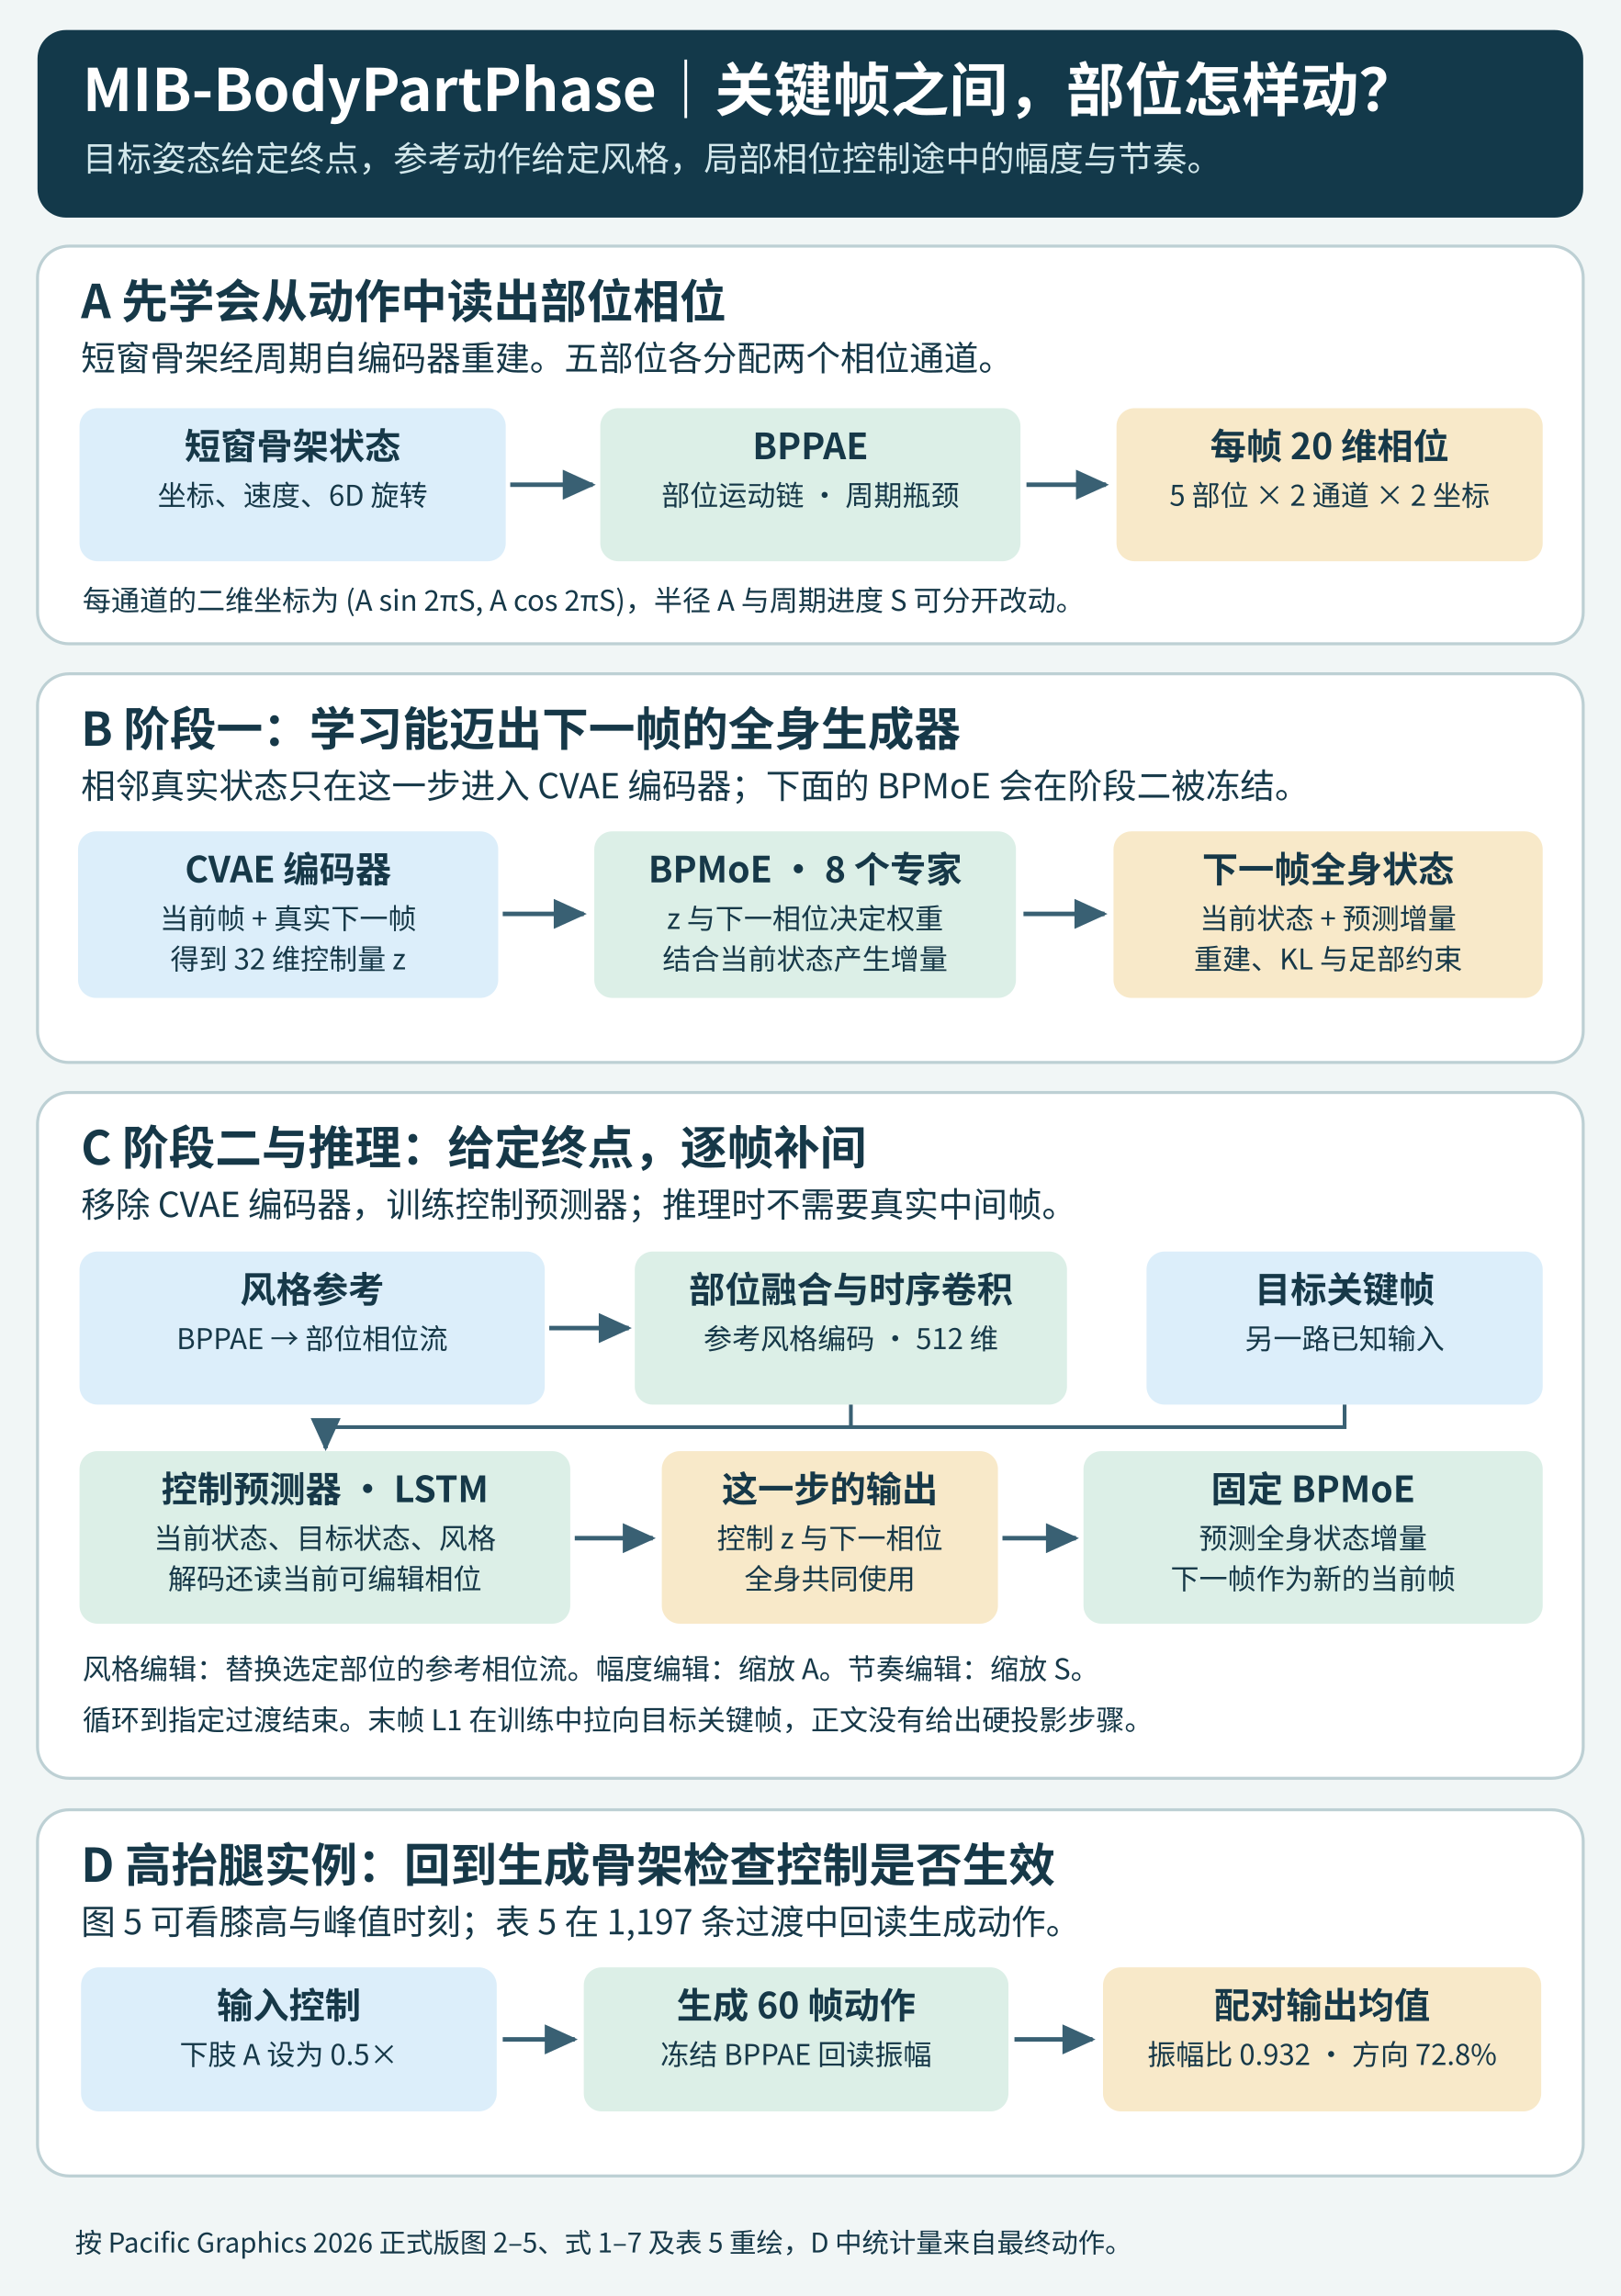
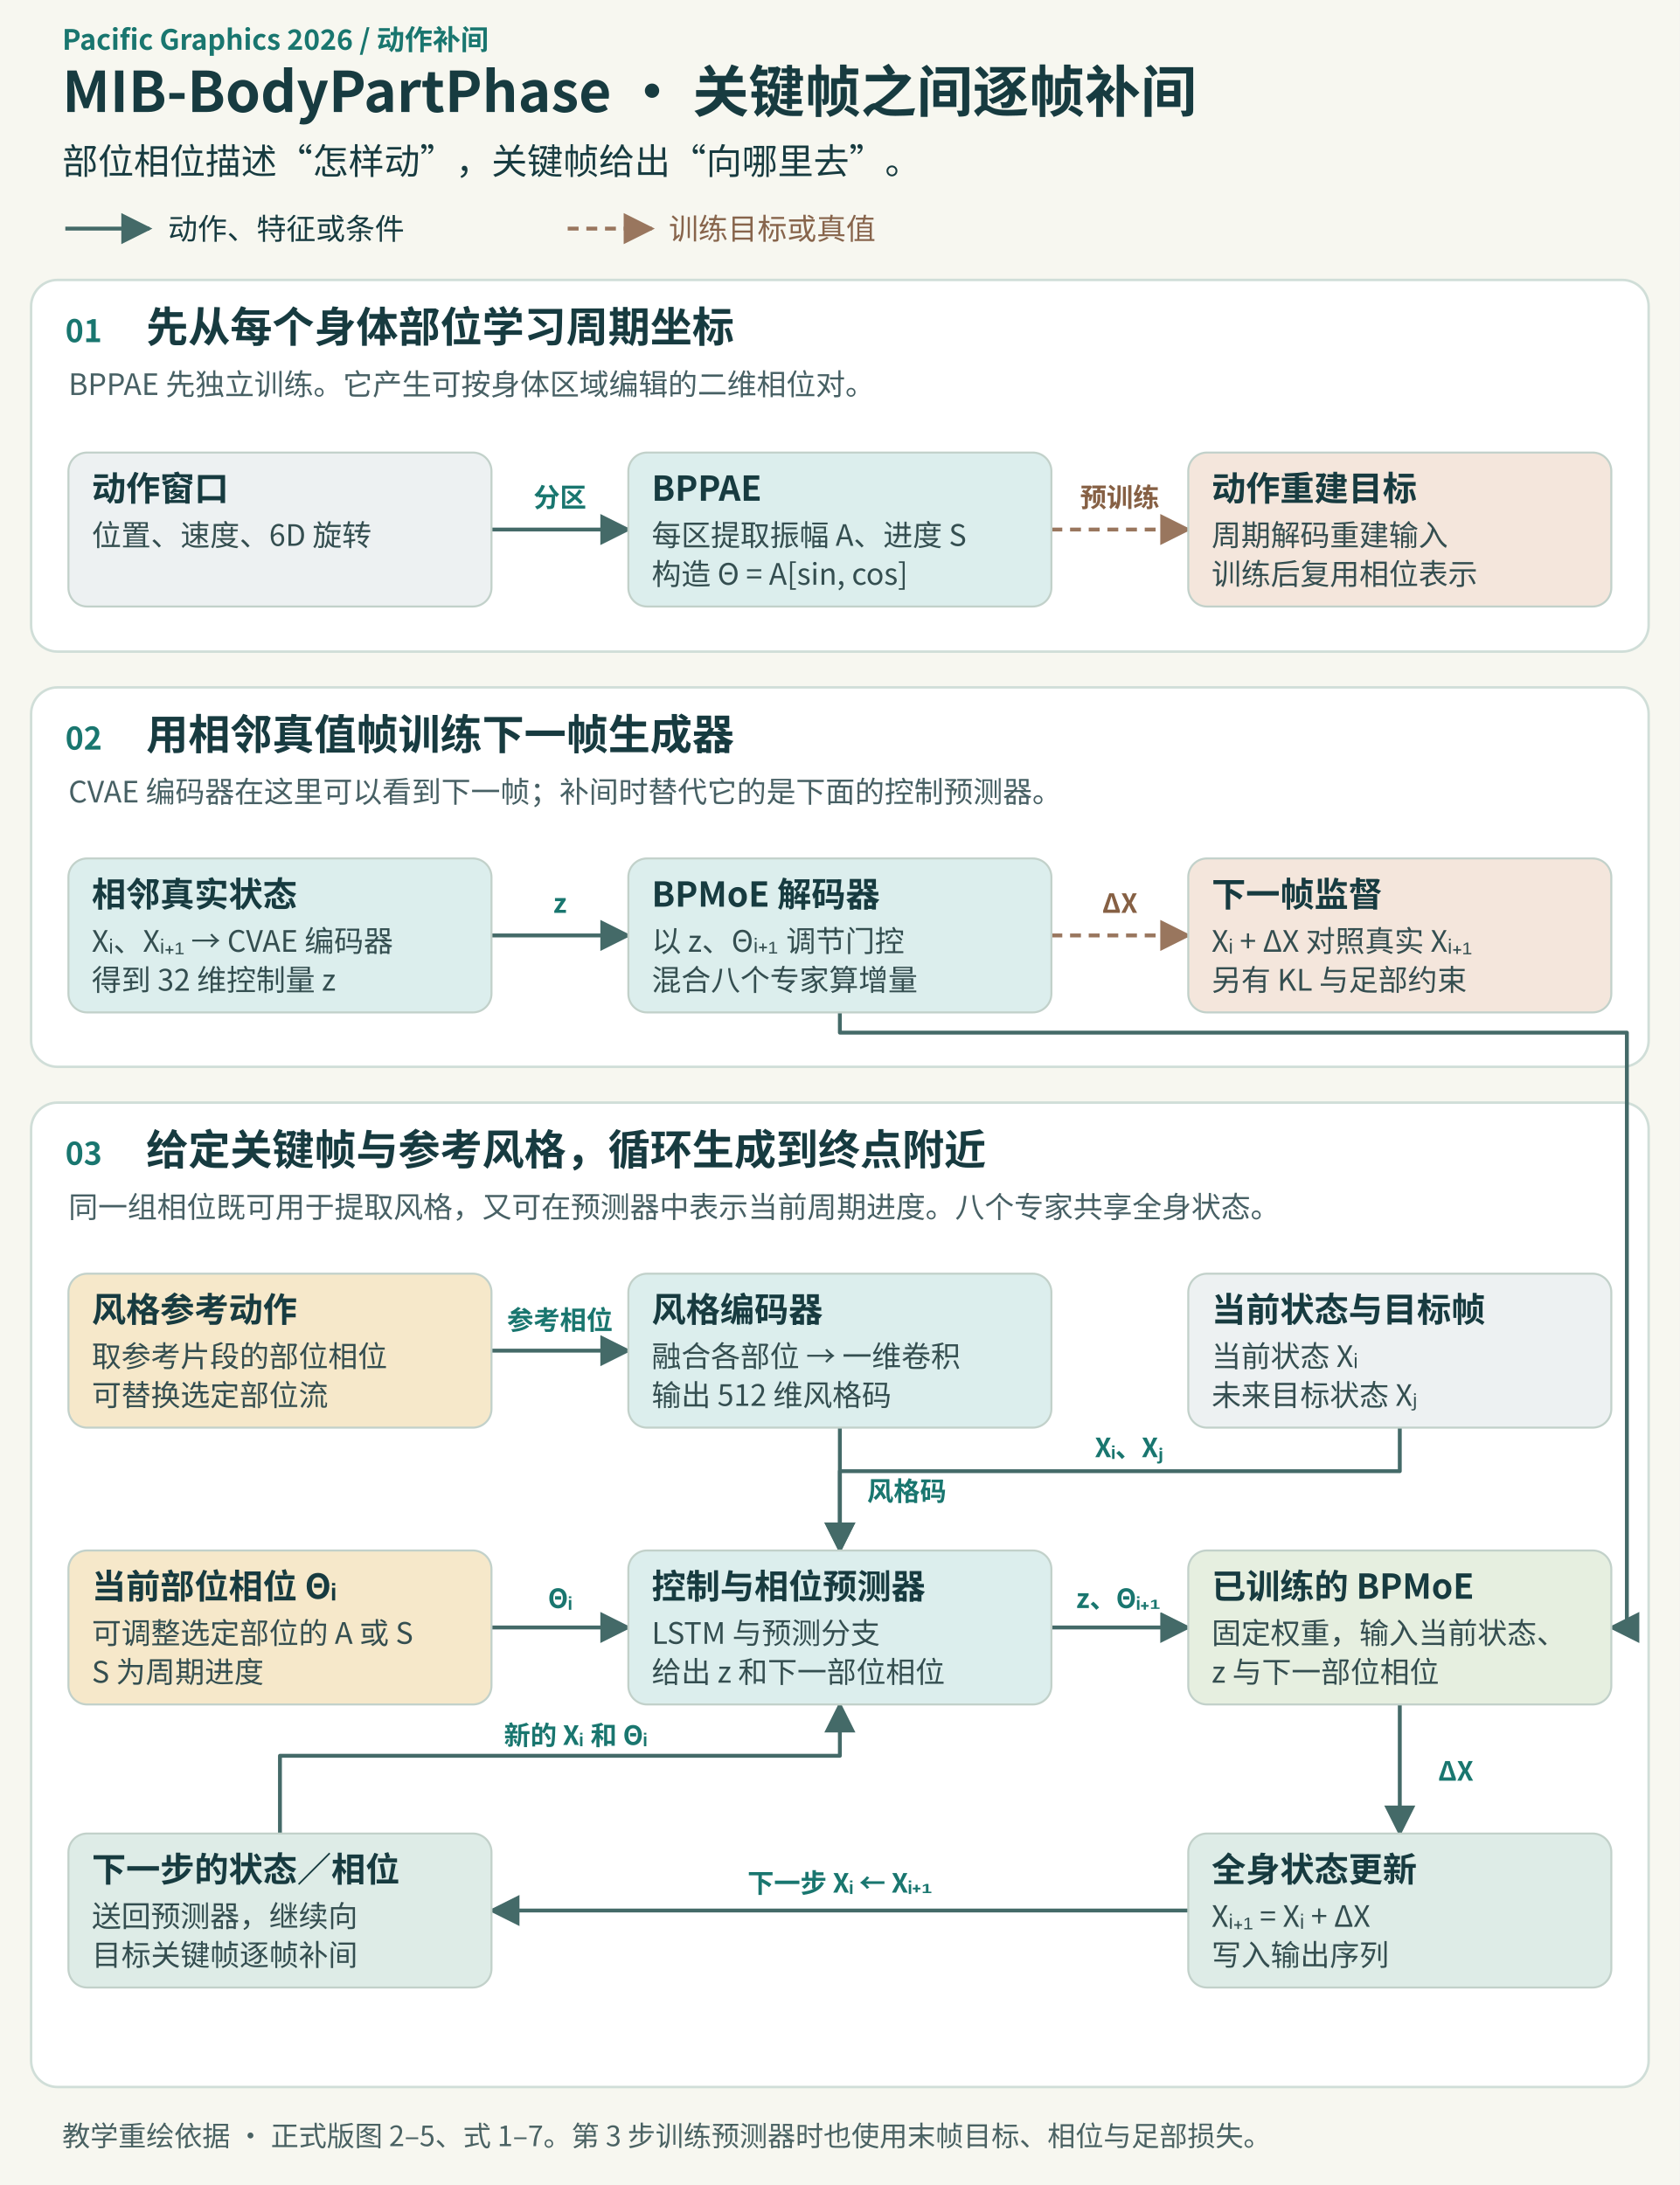
- <svg xmlns="http://www.w3.org/2000/svg" role="img" aria-labelledby="title desc" width="1080" height="1530" viewBox="0 0 1080 1530">
+ <svg xmlns="http://www.w3.org/2000/svg" width="1080" height="1405" viewBox="0 0 1080 1405" role="img" aria-labelledby="title desc">
  <defs>
-     <marker id="arr" viewBox="0 0 12 12" refX="10" refY="6" markerWidth="8" markerHeight="8" orient="auto-start-reverse">
-       <path d="M0 1L11 6L0 11z" fill="#396073" />
+     <marker id="a" markerWidth="8" markerHeight="8" refX="7.2" refY="4" orient="auto">
+       <path d="M0 0 8 4 0 8Z" fill="#446a68" />
+     </marker>
+     <marker id="b" markerWidth="8" markerHeight="8" refX="7.2" refY="4" orient="auto">
+       <path d="M0 0 8 4 0 8Z" fill="#99765e" />
    </marker>
  </defs>
-   <style>text{font-family:'Microsoft YaHei','Noto Sans CJK SC',sans-serif;fill:#163848}.title{font-weight:700;font-size:39px}.sub{font-size:23px}.section{font-size:31px;font-weight:700}.label{font-size:24px;font-weight:700}.small{font-size:19px}.fine{font-size:18px}.arrow{fill:none;stroke:#396073;stroke-width:3;marker-end:url(#arr)}</style>
-   <rect width="1080" height="1530" fill="#f1f6f6" />
-   <rect x="25" y="20" width="1030" height="125" rx="19" fill="#13394a" />
-   <text x="55" y="74" class="title" style="fill:white">MIB-BodyPartPhase｜关键帧之间，部位怎样动？</text>
-   <text x="55" y="114" class="sub" style="fill:#d3e8ec">目标姿态给定终点，参考动作给定风格，局部相位控制途中的幅度与节奏。</text>
-   <rect x="25" y="164" width="1030" height="265" rx="21" fill="white" stroke="#bdd0d4" stroke-width="2" />
-   <text x="54" y="212" class="section" text-anchor="start">A  先学会从动作中读出部位相位</text>
-   <text x="54" y="247" class="sub" text-anchor="start">短窗骨架经周期自编码器重建。五部位各分配两个相位通道。</text>
-   <rect x="53" y="272" width="284" height="102" rx="12" fill="#dceefa" />
-   <text x="195" y="306" class="label" text-anchor="middle">短窗骨架状态</text>
-   <text x="195" y="337" class="small" text-anchor="middle">坐标、速度、6D 旋转</text>
-   <path class="arrow" d="M340 323L395 323" />
-   <rect x="400" y="272" width="280" height="102" rx="12" fill="#dcefe7" />
-   <text x="540" y="306" class="label" text-anchor="middle">BPPAE</text>
-   <text x="540" y="337" class="small" text-anchor="middle">部位运动链 · 周期瓶颈</text>
-   <path class="arrow" d="M684 323L737 323" />
-   <rect x="744" y="272" width="284" height="102" rx="12" fill="#f8e9c9" />
-   <text x="886" y="306" class="label" text-anchor="middle">每帧 20 维相位</text>
-   <text x="886" y="337" class="small" text-anchor="middle">5 部位 × 2 通道 × 2 坐标</text>
-   <text x="55" y="407" class="small" text-anchor="start">每通道的二维坐标为 (A sin 2πS, A cos 2πS)，半径 A 与周期进度 S 可分开改动。</text>
-   <rect x="25" y="449" width="1030" height="259" rx="21" fill="white" stroke="#bdd0d4" stroke-width="2" />
-   <text x="54" y="497" class="section" text-anchor="start">B  阶段一：学习能迈出下一帧的全身生成器</text>
-   <text x="54" y="532" class="sub" text-anchor="start">相邻真实状态只在这一步进入 CVAE 编码器；下面的 BPMoE 会在阶段二被冻结。</text>
-   <rect x="52" y="554" width="280" height="111" rx="12" fill="#dceefa" />
-   <text x="192" y="588" class="label" text-anchor="middle">CVAE 编码器</text>
-   <text x="192" y="619" class="small" text-anchor="middle">当前帧 + 真实下一帧</text>
-   <text x="192" y="646" class="small" text-anchor="middle">得到 32 维控制量 z</text>
-   <path class="arrow" d="M335 609L389 609" />
-   <rect x="396" y="554" width="281" height="111" rx="12" fill="#dcefe7" />
-   <text x="536.5" y="588" class="label" text-anchor="middle">BPMoE · 8 个专家</text>
-   <text x="536.5" y="619" class="small" text-anchor="middle">z 与下一相位决定权重</text>
-   <text x="536.5" y="646" class="small" text-anchor="middle">结合当前状态产生增量</text>
-   <path class="arrow" d="M682 609L736 609" />
-   <rect x="742" y="554" width="286" height="111" rx="12" fill="#f8e9c9" />
-   <text x="885" y="588" class="label" text-anchor="middle">下一帧全身状态</text>
-   <text x="885" y="619" class="small" text-anchor="middle">当前状态 + 预测增量</text>
-   <text x="885" y="646" class="small" text-anchor="middle">重建、KL 与足部约束</text>
-   <rect x="25" y="728" width="1030" height="457" rx="21" fill="white" stroke="#bdd0d4" stroke-width="2" />
-   <text x="54" y="776" class="section" text-anchor="start">C  阶段二与推理：给定终点，逐帧补间</text>
-   <text x="54" y="811" class="sub" text-anchor="start">移除 CVAE 编码器，训练控制预测器；推理时不需要真实中间帧。</text>
-   <rect x="53" y="834" width="310" height="102" rx="12" fill="#dceefa" />
-   <text x="208" y="868" class="label" text-anchor="middle">风格参考</text>
-   <text x="208" y="899" class="small" text-anchor="middle">BPPAE → 部位相位流</text>
-   <path class="arrow" d="M366 885L419 885" />
-   <rect x="423" y="834" width="288" height="102" rx="12" fill="#dcefe7" />
-   <text x="567" y="868" class="label" text-anchor="middle">部位融合与时序卷积</text>
-   <text x="567" y="899" class="small" text-anchor="middle">参考风格编码 · 512 维</text>
-   <rect x="764" y="834" width="264" height="102" rx="12" fill="#dceefa" />
-   <text x="896" y="868" class="label" text-anchor="middle">目标关键帧</text>
-   <text x="896" y="899" class="small" text-anchor="middle">另一路已知输入</text>
-   <path d="M567 936V951M896 936V951H217" fill="none" stroke="#396073" stroke-width="2.5" />
-   <path class="arrow" d="M217 951V965" />
-   <rect x="53" y="967" width="327" height="115" rx="12" fill="#dcefe7" />
-   <text x="216.5" y="1001" class="label" text-anchor="middle">控制预测器 · LSTM</text>
-   <text x="216.5" y="1032" class="small" text-anchor="middle">当前状态、目标状态、风格</text>
-   <text x="216.5" y="1059" class="small" text-anchor="middle">解码还读当前可编辑相位</text>
-   <path class="arrow" d="M383 1025L435 1025" />
-   <rect x="441" y="967" width="224" height="115" rx="12" fill="#f8e9c9" />
-   <text x="553" y="1001" class="label" text-anchor="middle">这一步的输出</text>
-   <text x="553" y="1032" class="small" text-anchor="middle">控制 z 与下一相位</text>
-   <text x="553" y="1059" class="small" text-anchor="middle">全身共同使用</text>
-   <path class="arrow" d="M668 1025L717 1025" />
-   <rect x="722" y="967" width="306" height="115" rx="12" fill="#dcefe7" />
-   <text x="875" y="1001" class="label" text-anchor="middle">固定 BPMoE</text>
-   <text x="875" y="1032" class="small" text-anchor="middle">预测全身状态增量</text>
-   <text x="875" y="1059" class="small" text-anchor="middle">下一帧作为新的当前帧</text>
-   <text x="55" y="1119" class="small" text-anchor="start">风格编辑：替换选定部位的参考相位流。幅度编辑：缩放 A。节奏编辑：缩放 S。</text>
-   <text x="55" y="1153" class="small" text-anchor="start">循环到指定过渡结束。末帧 L1 在训练中拉向目标关键帧，正文没有给出硬投影步骤。</text>
-   <rect x="25" y="1206" width="1030" height="244" rx="21" fill="white" stroke="#bdd0d4" stroke-width="2" />
-   <text x="54" y="1254" class="section" text-anchor="start">D  高抬腿实例：回到生成骨架检查控制是否生效</text>
-   <text x="54" y="1289" class="sub" text-anchor="start">图 5 可看膝高与峰值时刻；表 5 在 1,197 条过渡中回读生成动作。</text>
-   <rect x="54" y="1311" width="277" height="96" rx="12" fill="#dceefa" />
-   <text x="192.5" y="1345" class="label" text-anchor="middle">输入控制</text>
-   <text x="192.5" y="1376" class="small" text-anchor="middle">下肢 A 设为 0.5×</text>
-   <path class="arrow" d="M335 1359L383 1359" />
-   <rect x="389" y="1311" width="283" height="96" rx="12" fill="#dcefe7" />
-   <text x="530.5" y="1345" class="label" text-anchor="middle">生成 60 帧动作</text>
-   <text x="530.5" y="1376" class="small" text-anchor="middle">冻结 BPPAE 回读振幅</text>
-   <path class="arrow" d="M676 1359L728 1359" />
-   <rect x="735" y="1311" width="292" height="96" rx="12" fill="#f8e9c9" />
-   <text x="881" y="1345" class="label" text-anchor="middle">配对输出均值</text>
-   <text x="881" y="1376" class="small" text-anchor="middle">振幅比 0.932 · 方向 72.8%</text>
-   <text x="50" y="1501" class="fine" text-anchor="start">按 Pacific Graphics 2026 正式版图 2–5、式 1–7 及表 5 重绘，D 中统计量来自最终动作。</text>
+   <style>text{font-family:"Microsoft YaHei","Noto Sans CJK SC",Arial,sans-serif}.e{fill:none;stroke:#446a68;stroke-width:2.5;stroke-linejoin:round;marker-end:url(#a)}.d{stroke:#99765e;stroke-dasharray:7 5;marker-end:url(#b)}.edge-label{font-size:17px;font-weight:600;paint-order:stroke;stroke:white;stroke-width:5;stroke-linejoin:round}</style>
+   <rect width="1080" height="1405" fill="#f7f7f0" />
+   <rect x="20" y="180" width="1040" height="239" rx="17" fill="#fff" stroke="#d0ded8" stroke-width="1.6" />
+   <rect x="20" y="442" width="1040" height="244" rx="17" fill="#fff" stroke="#d0ded8" stroke-width="1.6" />
+   <rect x="20" y="709" width="1040" height="633" rx="17" fill="#fff" stroke="#d0ded8" stroke-width="1.6" />
+   <path d="M42 147H96" class="e" />
+   <path d="M365 147H419" class="e d" />
+   <path d="M316 340.5 L404 340.5" class="e" />
+   <path d="M676 340.5 L764 340.5" class="e d" />
+   <path d="M316 601.5 L404 601.5" class="e" />
+   <path d="M676 601.5 L764 601.5" class="e d" />
+   <path d="M316 868.5 L404 868.5" class="e" />
+   <path d="M540 918 L540 997" class="e" />
+   <path d="M900 918 L900 946 L540 946 L540 997" class="e" />
+   <path d="M316 1046.5 L404 1046.5" class="e" />
+   <path d="M676 1046.5 L764 1046.5" class="e" />
+   <path d="M900 1096 L900 1179" class="e" />
+   <path d="M764 1228.5 L316 1228.5" class="e" />
+   <path d="M540 651 L540 664 L1046 664 L1046 1046.5 L1036 1046.5" class="e" />
+   <path d="M180 1179 L180 1129 L540 1129 L540 1096" class="e" />
+   <text x="40" y="72" fill="#173b40" font-size="36" font-weight="700" text-anchor="start">MIB-BodyPartPhase · 关键帧之间逐帧补间</text>
+   <text x="40" y="112" fill="#173b40" font-size="23" font-weight="400" text-anchor="start">部位相位描述“怎样动”，关键帧给出“向哪里去”。</text>
+   <text x="40" y="32" fill="#19766f" font-size="18" font-weight="700" text-anchor="start">Pacific Graphics 2026   /   动作补间</text>
+   <text x="108" y="154" fill="#173b40" font-size="19" font-weight="400" text-anchor="start">动作、特征或条件</text>
+   <text x="430" y="154" fill="#87644b" font-size="19" font-weight="400" text-anchor="start">训练目标或真值</text>
+   <text x="42" y="220" fill="#19766f" font-size="20" font-weight="700" text-anchor="start">01</text>
+   <text x="94" y="220" fill="#173b40" font-size="27" font-weight="700" text-anchor="start">先从每个身体部位学习周期坐标</text>
+   <text x="44" y="254" fill="#476064" font-size="19" font-weight="400" text-anchor="start">BPPAE 先独立训练。它产生可按身体区域编辑的二维相位对。</text>
+   <rect data-node="x" x="44" y="291" width="272" height="99" rx="12" fill="#edf1f2" stroke="#c2d1ca" stroke-width="1.3" />
+   <text x="59" y="322" fill="#173b40" font-size="22" font-weight="700" text-anchor="start">动作窗口</text>
+   <text x="59" y="351" fill="#344e50" font-size="19" font-weight="400" text-anchor="start">位置、速度、6D 旋转</text>
+   <rect data-node="enc" x="404" y="291" width="272" height="99" rx="12" fill="#dceeed" stroke="#c2d1ca" stroke-width="1.3" />
+   <text x="419" y="322" fill="#173b40" font-size="22" font-weight="700" text-anchor="start">BPPAE</text>
+   <text x="419" y="351" fill="#344e50" font-size="19" font-weight="400" text-anchor="start">每区提取振幅 A、进度 S</text>
+   <text x="419" y="376" fill="#344e50" font-size="19" font-weight="400" text-anchor="start">构造 Θ = A[sin, cos]</text>
+   <rect data-node="rec" x="764" y="291" width="272" height="99" rx="12" fill="#f4e6dc" stroke="#c2d1ca" stroke-width="1.3" />
+   <text x="779" y="322" fill="#173b40" font-size="22" font-weight="700" text-anchor="start">动作重建目标</text>
+   <text x="779" y="351" fill="#344e50" font-size="19" font-weight="400" text-anchor="start">周期解码重建输入</text>
+   <text x="779" y="376" fill="#344e50" font-size="19" font-weight="400" text-anchor="start">训练后复用相位表示</text>
+   <text x="360" y="326" text-anchor="middle" class="edge-label" fill="#19766f">分区</text>
+   <text x="720" y="326" text-anchor="middle" class="edge-label" fill="#866044">预训练</text>
+   <text x="42" y="482" fill="#19766f" font-size="20" font-weight="700" text-anchor="start">02</text>
+   <text x="94" y="482" fill="#173b40" font-size="27" font-weight="700" text-anchor="start">用相邻真值帧训练下一帧生成器</text>
+   <text x="44" y="516" fill="#476064" font-size="19" font-weight="400" text-anchor="start">CVAE 编码器在这里可以看到下一帧；补间时替代它的是下面的控制预测器。</text>
+   <rect data-node="pair" x="44" y="552" width="272" height="99" rx="12" fill="#dceeed" stroke="#c2d1ca" stroke-width="1.3" />
+   <text x="59" y="583" fill="#173b40" font-size="22" font-weight="700" text-anchor="start">相邻真实状态</text>
+   <text x="59" y="612" fill="#344e50" font-size="19" font-weight="400" text-anchor="start">Xᵢ、Xᵢ₊₁ → CVAE 编码器</text>
+   <text x="59" y="637" fill="#344e50" font-size="19" font-weight="400" text-anchor="start">得到 32 维控制量 z</text>
+   <rect data-node="experts" x="404" y="552" width="272" height="99" rx="12" fill="#dceeed" stroke="#c2d1ca" stroke-width="1.3" />
+   <text x="419" y="583" fill="#173b40" font-size="22" font-weight="700" text-anchor="start">BPMoE 解码器</text>
+   <text x="419" y="612" fill="#344e50" font-size="19" font-weight="400" text-anchor="start">以 z、Θᵢ₊₁ 调节门控</text>
+   <text x="419" y="637" fill="#344e50" font-size="19" font-weight="400" text-anchor="start">混合八个专家算增量</text>
+   <rect data-node="sup" x="764" y="552" width="272" height="99" rx="12" fill="#f4e6dc" stroke="#c2d1ca" stroke-width="1.3" />
+   <text x="779" y="583" fill="#173b40" font-size="22" font-weight="700" text-anchor="start">下一帧监督</text>
+   <text x="779" y="612" fill="#344e50" font-size="19" font-weight="400" text-anchor="start">Xᵢ + ΔX 对照真实 Xᵢ₊₁</text>
+   <text x="779" y="637" fill="#344e50" font-size="19" font-weight="400" text-anchor="start">另有 KL 与足部约束</text>
+   <text x="360" y="587" text-anchor="middle" class="edge-label" fill="#19766f">z</text>
+   <text x="720" y="587" text-anchor="middle" class="edge-label" fill="#866044">ΔX</text>
+   <text x="42" y="749" fill="#19766f" font-size="20" font-weight="700" text-anchor="start">03</text>
+   <text x="94" y="749" fill="#173b40" font-size="27" font-weight="700" text-anchor="start">给定关键帧与参考风格，循环生成到终点附近</text>
+   <text x="44" y="783" fill="#476064" font-size="19" font-weight="400" text-anchor="start">同一组相位既可用于提取风格，又可在预测器中表示当前周期进度。八个专家共享全身状态。</text>
+   <rect data-node="ref" x="44" y="819" width="272" height="99" rx="12" fill="#f6e8ca" stroke="#c2d1ca" stroke-width="1.3" />
+   <text x="59" y="850" fill="#173b40" font-size="22" font-weight="700" text-anchor="start">风格参考动作</text>
+   <text x="59" y="879" fill="#344e50" font-size="19" font-weight="400" text-anchor="start">取参考片段的部位相位</text>
+   <text x="59" y="904" fill="#344e50" font-size="19" font-weight="400" text-anchor="start">可替换选定部位流</text>
+   <rect data-node="style" x="404" y="819" width="272" height="99" rx="12" fill="#dceeed" stroke="#c2d1ca" stroke-width="1.3" />
+   <text x="419" y="850" fill="#173b40" font-size="22" font-weight="700" text-anchor="start">风格编码器</text>
+   <text x="419" y="879" fill="#344e50" font-size="19" font-weight="400" text-anchor="start">融合各部位 → 一维卷积</text>
+   <text x="419" y="904" fill="#344e50" font-size="19" font-weight="400" text-anchor="start">输出 512 维风格码</text>
+   <rect data-node="kp" x="764" y="819" width="272" height="99" rx="12" fill="#edf1f2" stroke="#c2d1ca" stroke-width="1.3" />
+   <text x="779" y="850" fill="#173b40" font-size="22" font-weight="700" text-anchor="start">当前状态与目标帧</text>
+   <text x="779" y="879" fill="#344e50" font-size="19" font-weight="400" text-anchor="start">当前状态 Xᵢ</text>
+   <text x="779" y="904" fill="#344e50" font-size="19" font-weight="400" text-anchor="start">未来目标状态 Xⱼ</text>
+   <rect data-node="ph" x="44" y="997" width="272" height="99" rx="12" fill="#f6e8ca" stroke="#c2d1ca" stroke-width="1.3" />
+   <text x="59" y="1028" fill="#173b40" font-size="22" font-weight="700" text-anchor="start">当前部位相位 Θᵢ</text>
+   <text x="59" y="1057" fill="#344e50" font-size="19" font-weight="400" text-anchor="start">可调整选定部位的 A 或 S</text>
+   <text x="59" y="1082" fill="#344e50" font-size="19" font-weight="400" text-anchor="start">S 为周期进度</text>
+   <rect data-node="lstm" x="404" y="997" width="272" height="99" rx="12" fill="#dceeed" stroke="#c2d1ca" stroke-width="1.3" />
+   <text x="419" y="1028" fill="#173b40" font-size="22" font-weight="700" text-anchor="start">控制与相位预测器</text>
+   <text x="419" y="1057" fill="#344e50" font-size="19" font-weight="400" text-anchor="start">LSTM 与预测分支</text>
+   <text x="419" y="1082" fill="#344e50" font-size="19" font-weight="400" text-anchor="start">给出 z 和下一部位相位</text>
+   <rect data-node="bpm" x="764" y="997" width="272" height="99" rx="12" fill="#e6efe0" stroke="#c2d1ca" stroke-width="1.3" />
+   <text x="779" y="1028" fill="#173b40" font-size="22" font-weight="700" text-anchor="start">已训练的 BPMoE</text>
+   <text x="779" y="1057" fill="#344e50" font-size="19" font-weight="400" text-anchor="start">固定权重，输入当前状态、</text>
+   <text x="779" y="1082" fill="#344e50" font-size="19" font-weight="400" text-anchor="start">z 与下一部位相位</text>
+   <rect data-node="next" x="44" y="1179" width="272" height="99" rx="12" fill="#deece7" stroke="#c2d1ca" stroke-width="1.3" />
+   <text x="59" y="1210" fill="#173b40" font-size="22" font-weight="700" text-anchor="start">下一步的状态／相位</text>
+   <text x="59" y="1239" fill="#344e50" font-size="19" font-weight="400" text-anchor="start">送回预测器，继续向</text>
+   <text x="59" y="1264" fill="#344e50" font-size="19" font-weight="400" text-anchor="start">目标关键帧逐帧补间</text>
+   <rect data-node="out" x="764" y="1179" width="272" height="99" rx="12" fill="#deece7" stroke="#c2d1ca" stroke-width="1.3" />
+   <text x="779" y="1210" fill="#173b40" font-size="22" font-weight="700" text-anchor="start">全身状态更新</text>
+   <text x="779" y="1239" fill="#344e50" font-size="19" font-weight="400" text-anchor="start">Xᵢ₊₁ = Xᵢ + ΔX</text>
+   <text x="779" y="1264" fill="#344e50" font-size="19" font-weight="400" text-anchor="start">写入输出序列</text>
+   <text x="360" y="855" text-anchor="middle" class="edge-label" fill="#19766f">参考相位</text>
+   <text x="583" y="965" text-anchor="middle" class="edge-label" fill="#19766f">风格码</text>
+   <text x="726" y="937" text-anchor="middle" class="edge-label" fill="#19766f">Xᵢ、Xⱼ</text>
+   <text x="360" y="1034" text-anchor="middle" class="edge-label" fill="#19766f">Θᵢ</text>
+   <text x="719" y="1034" text-anchor="middle" class="edge-label" fill="#19766f">z、Θᵢ₊₁</text>
+   <text x="936" y="1145" text-anchor="middle" class="edge-label" fill="#19766f">ΔX</text>
+   <text x="540" y="1217" text-anchor="middle" class="edge-label" fill="#19766f">下一步 Xᵢ ← Xᵢ₊₁</text>
+   <text x="370" y="1122" text-anchor="middle" class="edge-label" fill="#19766f">新的 Xᵢ 和 Θᵢ</text>
+   <text x="40" y="1380" fill="#4a6263" font-size="18" font-weight="400" text-anchor="start">教学重绘依据 · 正式版图 2–5、式 1–7。第 3 步训练预测器时也使用末帧目标、相位与足部损失。</text>
</svg>
